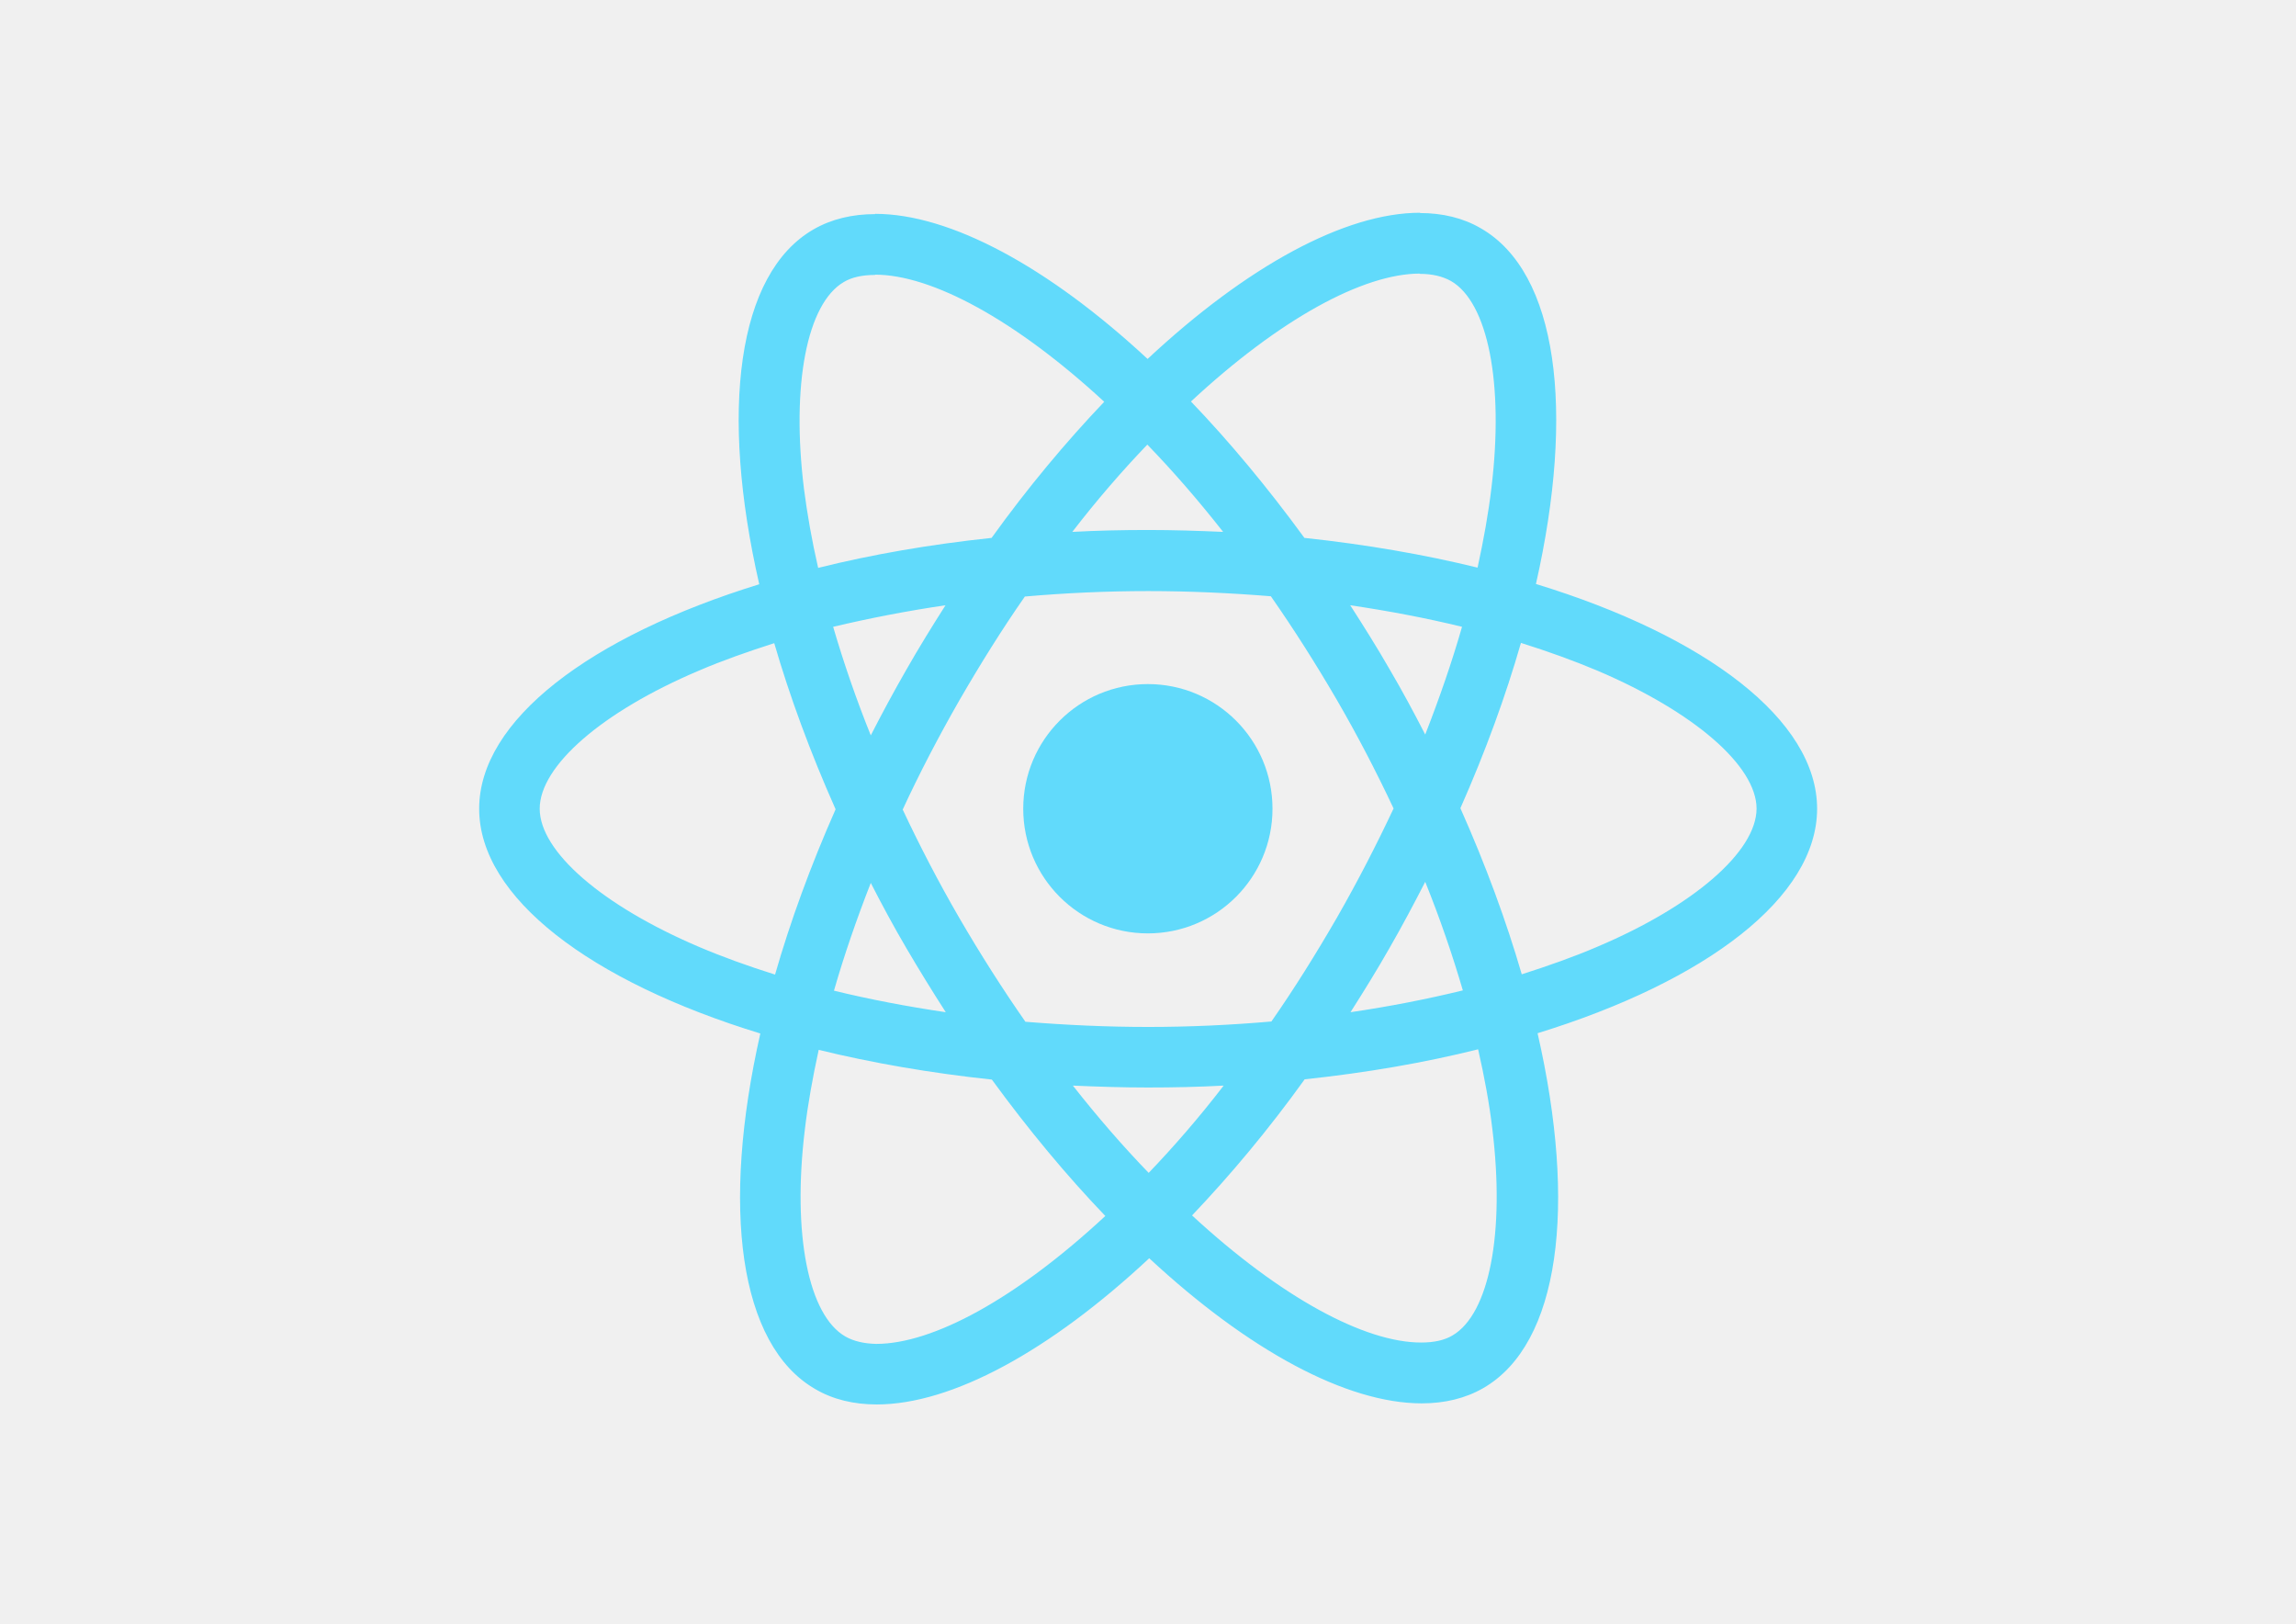
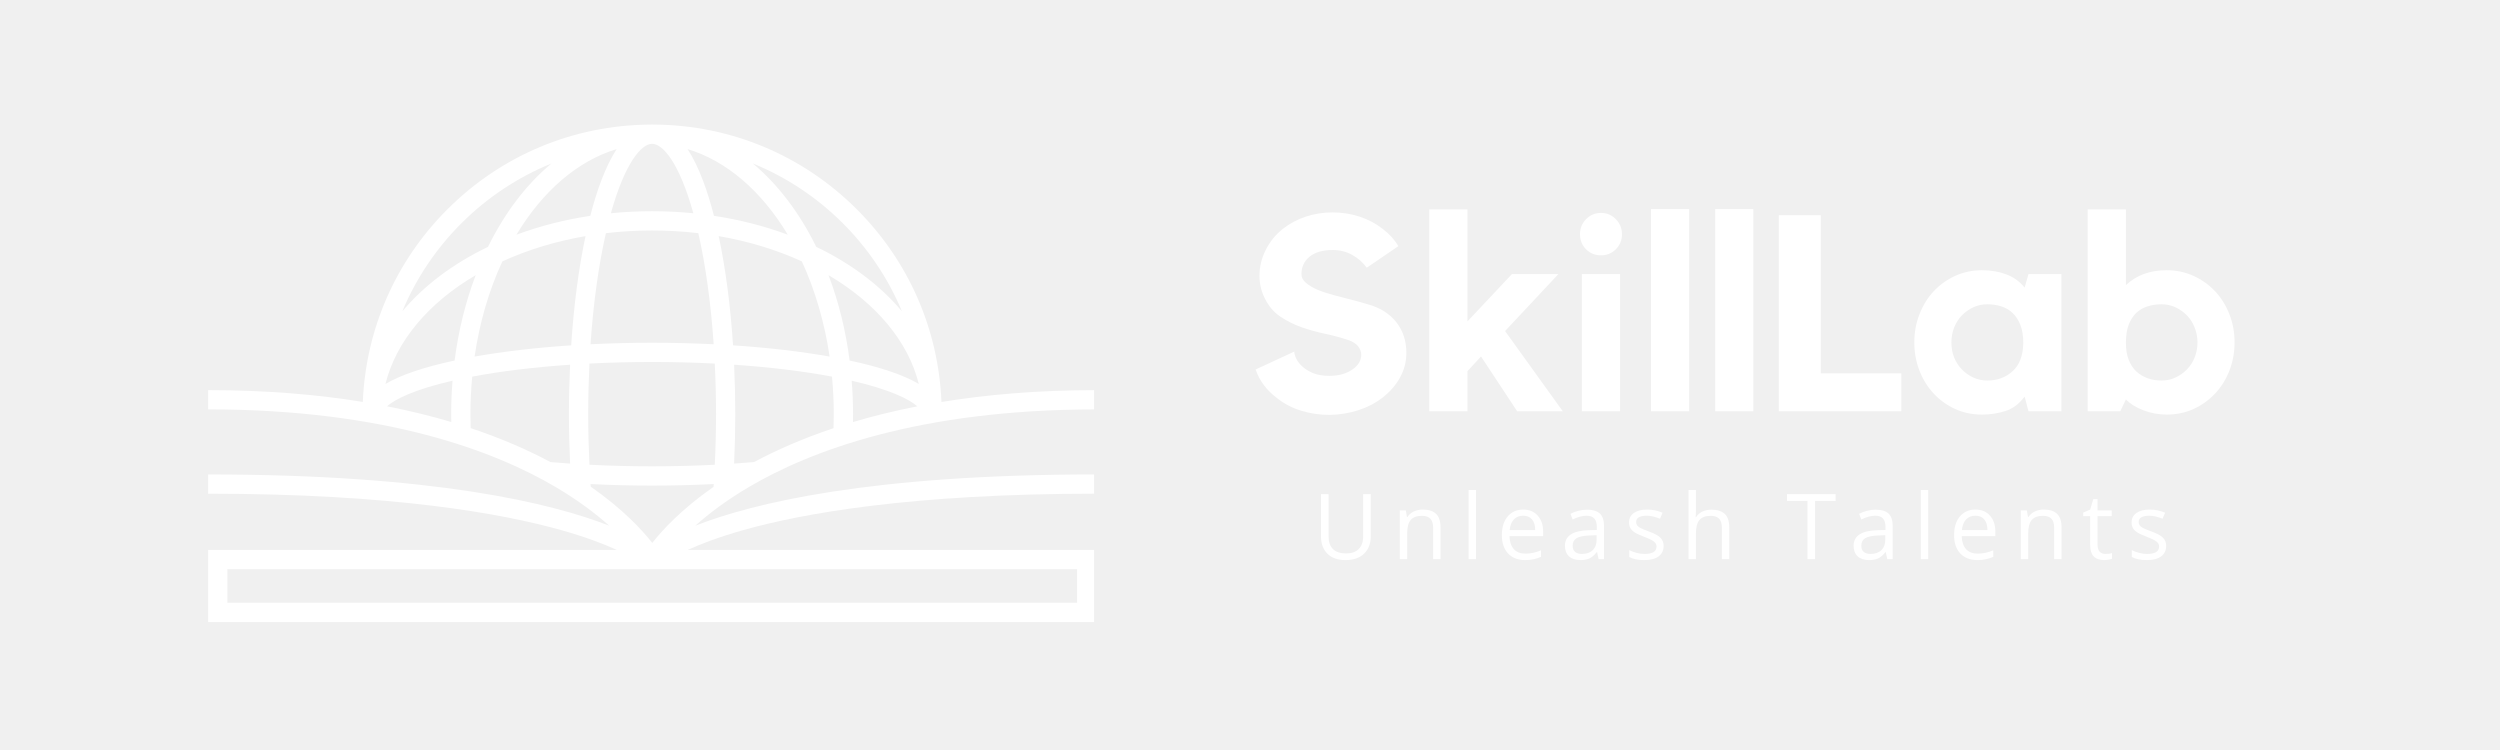
- <svg xmlns="http://www.w3.org/2000/svg" viewBox="0 0 841.9 595.3">
-   <g fill="#61DAFB">
-     <path d="M666.3 296.5c0-32.5-40.7-63.3-103.1-82.4 14.4-63.6 8-114.2-20.2-130.4-6.5-3.8-14.1-5.6-22.4-5.6v22.3c4.6 0 8.3.9 11.4 2.6 13.6 7.8 19.5 37.5 14.9 75.7-1.1 9.4-2.9 19.3-5.1 29.4-19.6-4.8-41-8.5-63.5-10.9-13.5-18.5-27.5-35.3-41.6-50 32.6-30.3 63.2-46.9 84-46.9V78c-27.5 0-63.5 19.6-99.9 53.6-36.4-33.8-72.4-53.2-99.9-53.2v22.3c20.7 0 51.4 16.5 84 46.6-14 14.7-28 31.4-41.3 49.9-22.6 2.4-44 6.1-63.6 11-2.3-10-4-19.7-5.2-29-4.7-38.2 1.1-67.9 14.6-75.8 3-1.8 6.9-2.6 11.5-2.6V78.5c-8.4 0-16 1.8-22.6 5.6-28.1 16.2-34.4 66.7-19.9 130.1-62.2 19.2-102.7 49.9-102.7 82.3 0 32.5 40.7 63.3 103.1 82.4-14.4 63.6-8 114.2 20.2 130.4 6.5 3.8 14.1 5.6 22.5 5.6 27.5 0 63.5-19.6 99.9-53.6 36.4 33.8 72.4 53.2 99.9 53.2 8.4 0 16-1.8 22.6-5.6 28.1-16.2 34.4-66.7 19.9-130.1 62-19.1 102.5-49.9 102.5-82.3zm-130.2-66.7c-3.7 12.9-8.3 26.2-13.5 39.5-4.1-8-8.4-16-13.1-24-4.6-8-9.5-15.8-14.4-23.4 14.2 2.1 27.9 4.7 41 7.9zm-45.8 106.5c-7.8 13.5-15.8 26.3-24.1 38.2-14.9 1.3-30 2-45.2 2-15.1 0-30.2-.7-45-1.9-8.3-11.9-16.4-24.6-24.2-38-7.6-13.1-14.5-26.4-20.8-39.8 6.2-13.4 13.2-26.8 20.7-39.9 7.8-13.5 15.8-26.3 24.1-38.2 14.9-1.3 30-2 45.2-2 15.1 0 30.2.7 45 1.9 8.3 11.9 16.4 24.6 24.2 38 7.6 13.1 14.5 26.4 20.8 39.8-6.3 13.4-13.2 26.8-20.7 39.9zm32.3-13c5.4 13.4 10 26.8 13.8 39.8-13.1 3.2-26.9 5.9-41.2 8 4.9-7.7 9.8-15.6 14.4-23.7 4.6-8 8.9-16.1 13-24.1zM421.2 430c-9.3-9.6-18.6-20.3-27.8-32 9 .4 18.2.7 27.5.7 9.4 0 18.7-.2 27.8-.7-9 11.7-18.3 22.4-27.5 32zm-74.4-58.9c-14.2-2.1-27.9-4.7-41-7.9 3.7-12.9 8.3-26.2 13.5-39.5 4.1 8 8.4 16 13.1 24 4.7 8 9.5 15.8 14.4 23.4zM420.7 163c9.3 9.6 18.6 20.3 27.8 32-9-.4-18.2-.7-27.5-.7-9.4 0-18.7.2-27.8.7 9-11.7 18.3-22.4 27.5-32zm-74 58.9c-4.9 7.7-9.8 15.6-14.4 23.7-4.6 8-8.9 16-13 24-5.4-13.4-10-26.8-13.8-39.8 13.1-3.1 26.9-5.8 41.2-7.9zm-90.5 125.2c-35.4-15.1-58.3-34.9-58.3-50.6 0-15.7 22.9-35.6 58.3-50.6 8.6-3.7 18-7 27.7-10.1 5.7 19.6 13.2 40 22.5 60.9-9.2 20.8-16.6 41.1-22.2 60.6-9.9-3.1-19.3-6.5-28-10.2zM310 490c-13.6-7.8-19.5-37.5-14.9-75.7 1.1-9.4 2.9-19.3 5.1-29.4 19.6 4.8 41 8.5 63.5 10.9 13.5 18.5 27.5 35.3 41.6 50-32.6 30.3-63.2 46.9-84 46.9-4.5-.1-8.3-1-11.3-2.7zm237.2-76.2c4.7 38.2-1.1 67.9-14.6 75.8-3 1.8-6.9 2.6-11.5 2.6-20.7 0-51.4-16.5-84-46.6 14-14.7 28-31.4 41.3-49.9 22.6-2.4 44-6.1 63.6-11 2.3 10.1 4.1 19.8 5.2 29.1zm38.5-66.7c-8.6 3.7-18 7-27.7 10.1-5.7-19.6-13.2-40-22.5-60.9 9.2-20.8 16.6-41.1 22.2-60.6 9.9 3.1 19.3 6.5 28.1 10.2 35.4 15.1 58.3 34.9 58.3 50.6-.1 15.7-23 35.6-58.4 50.6zM320.8 78.4z" />
-     <circle cx="420.9" cy="296.5" r="45.7" />
-     <path d="M520.5 78.1z" />
+ <svg xmlns="http://www.w3.org/2000/svg" width="500" zoomAndPan="magnify" viewBox="0 0 375 112.5" height="150" preserveAspectRatio="xMidYMid meet" version="1.0">
+   <defs>
+     <g />
+     <clipPath id="ad593bb2bd">
+       <path d="M 31.199 18.684 L 164.109 18.684 L 164.109 93.352 L 31.199 93.352 Z M 31.199 18.684 " clip-rule="nonzero" />
+     </clipPath>
+   </defs>
+   <g clip-path="url(#ad593bb2bd)">
+     <path fill="#ffffff" d="M 103.145 82.488 C 105.094 81.598 107.805 80.555 111.484 79.516 C 120.316 77.023 136.684 74.051 164.457 74.051 L 164.457 71.164 C 130.578 71.164 112.938 75.465 104.289 78.859 C 106.281 77.086 108.914 75.066 112.32 73.062 C 121.332 67.742 137.688 61.41 164.457 61.41 L 164.457 58.52 C 155.656 58.52 147.945 59.195 141.219 60.297 C 140.766 49.379 136.301 39.168 128.535 31.406 C 120.426 23.301 109.656 18.785 98.223 18.688 C 98.094 18.688 97.961 18.688 97.832 18.684 C 97.824 18.684 97.816 18.684 97.809 18.684 C 97.676 18.684 97.547 18.688 97.438 18.688 C 97.434 18.688 97.43 18.688 97.426 18.688 C 97.426 18.688 97.426 18.688 97.422 18.688 C 85.969 18.789 75.203 23.305 67.105 31.402 C 59.344 39.16 54.875 49.367 54.422 60.289 C 47.699 59.195 40.004 58.52 31.219 58.52 L 31.219 61.406 C 57.988 61.406 74.348 67.742 83.355 73.059 C 86.758 75.066 89.395 77.082 91.391 78.859 C 82.734 75.465 65.094 71.168 31.219 71.168 L 31.219 74.055 C 58.992 74.055 75.352 77.027 84.191 79.52 C 87.867 80.555 90.582 81.598 92.531 82.492 L 31.219 82.492 L 31.219 93.305 L 164.445 93.305 L 164.445 82.492 L 103.145 82.492 Z M 88.418 69.711 C 88.297 67.23 88.23 64.691 88.23 62.121 C 88.23 59.559 88.297 57.016 88.418 54.535 C 91.477 54.379 94.633 54.297 97.816 54.297 C 101.008 54.297 104.156 54.379 107.215 54.535 C 107.34 57.012 107.406 59.555 107.406 62.121 C 107.406 64.688 107.34 67.23 107.215 69.711 C 104.156 69.867 101.004 69.949 97.816 69.949 C 94.633 69.949 91.48 69.867 88.418 69.711 Z M 87.828 35.418 C 86.801 40.234 86.07 45.832 85.676 51.801 C 80.422 52.148 75.477 52.723 71.188 53.488 C 71.938 48.355 73.336 43.562 75.359 39.203 C 79.207 37.453 83.387 36.18 87.828 35.418 Z M 97.816 21.57 C 99.391 21.57 101.883 24.348 104 31.988 C 99.934 31.582 95.703 31.582 91.633 31.988 C 93.758 24.352 96.246 21.57 97.816 21.57 Z M 120.273 39.203 C 122.266 43.508 123.695 48.402 124.441 53.488 C 120.152 52.723 115.207 52.148 109.957 51.801 C 109.566 45.828 108.832 40.234 107.805 35.418 C 112.25 36.18 116.43 37.453 120.273 39.203 Z M 90.883 34.977 C 95.422 34.438 100.211 34.438 104.75 34.977 C 105.844 39.785 106.633 45.496 107.051 51.637 C 104.035 51.492 100.945 51.41 97.816 51.41 C 94.688 51.41 91.59 51.492 88.578 51.637 C 89 45.496 89.789 39.785 90.883 34.977 Z M 113.105 69.309 C 112.117 69.395 111.117 69.473 110.117 69.539 C 110.23 67.109 110.289 64.629 110.289 62.121 C 110.289 59.617 110.23 57.133 110.117 54.707 C 115.492 55.074 120.516 55.684 124.797 56.492 C 124.973 58.344 125.066 60.234 125.066 62.121 C 125.066 62.836 125.051 63.539 125.027 64.227 C 120.273 65.82 116.328 67.586 113.105 69.309 Z M 127.754 57.105 C 133.496 58.422 136.371 59.875 137.598 60.949 C 134.094 61.637 130.883 62.434 127.945 63.309 C 127.953 62.918 127.957 62.523 127.957 62.125 C 127.957 60.445 127.887 58.766 127.754 57.105 Z M 127.441 54.078 C 126.859 49.555 125.801 45.27 124.277 41.273 C 131.465 45.496 136.258 51.289 137.816 57.59 C 135.512 56.238 132.043 55.062 127.441 54.078 Z M 107.094 32.375 C 106.184 28.828 104.895 25.051 103.137 22.367 C 108.91 24.098 114.211 28.605 118.168 35.207 C 114.68 33.91 110.973 32.961 107.094 32.375 Z M 88.582 32.223 L 88.543 32.375 C 84.664 32.961 80.957 33.91 77.469 35.207 C 81.426 28.605 86.723 24.098 92.5 22.367 C 90.77 25.016 89.492 28.723 88.582 32.223 Z M 68.191 54.078 C 63.594 55.062 60.129 56.238 57.82 57.59 C 59.383 51.281 64.168 45.492 71.355 41.273 C 69.836 45.27 68.777 49.559 68.191 54.078 Z M 67.879 57.105 C 67.746 58.766 67.676 60.445 67.676 62.125 C 67.676 62.52 67.684 62.91 67.691 63.301 C 64.758 62.43 61.547 61.629 58.047 60.945 C 59.281 59.867 62.156 58.418 67.879 57.105 Z M 70.566 62.121 C 70.566 60.234 70.66 58.344 70.832 56.492 C 75.113 55.684 80.141 55.074 85.516 54.707 C 85.402 57.133 85.34 59.617 85.34 62.121 C 85.34 64.629 85.402 67.113 85.516 69.539 C 84.535 69.473 83.555 69.395 82.566 69.312 C 79.336 67.578 75.375 65.812 70.602 64.219 C 70.582 63.523 70.566 62.824 70.566 62.121 Z M 88.582 72.609 C 91.598 72.762 94.691 72.84 97.82 72.84 C 100.949 72.84 104.047 72.758 107.059 72.609 C 107.051 72.75 107.039 72.891 107.027 73.031 C 102.184 76.41 99.309 79.562 97.84 81.438 C 96.367 79.555 93.477 76.395 88.609 73 C 88.598 72.871 88.59 72.742 88.582 72.609 Z M 135.289 46.699 C 132.113 42.902 127.754 39.582 122.434 37.023 C 119.898 31.852 116.637 27.613 112.918 24.516 C 123 28.613 131.113 36.664 135.289 46.699 Z M 82.711 24.527 C 78.996 27.621 75.738 31.859 73.203 37.027 C 67.883 39.586 63.527 42.902 60.348 46.703 C 64.523 36.668 72.633 28.621 82.711 24.527 Z M 161.559 90.414 L 34.105 90.414 L 34.105 85.375 L 161.559 85.375 Z M 161.559 90.414 " fill-opacity="1" fill-rule="nonzero" />
+   </g>
+   <g fill="#ffffff" fill-opacity="1">
+     <g transform="translate(186.7191, 61.68898)">
+       <g>
+         <path d="M 20.656 -15.141 C 21.82 -14.453 22.707 -13.566 23.312 -12.484 C 23.926 -11.41 24.234 -10.164 24.234 -8.75 C 24.234 -7.426 23.91 -6.188 23.266 -5.031 C 22.629 -3.883 21.734 -2.867 20.578 -1.984 C 19.523 -1.18 18.328 -0.566 16.984 -0.141 C 15.641 0.285 14.223 0.516 12.734 0.547 C 11.242 0.547 9.82 0.336 8.469 -0.078 C 7.113 -0.492 5.91 -1.117 4.859 -1.953 C 3.273 -3.141 2.195 -4.578 1.625 -6.266 L 7.422 -8.953 C 7.422 -8.68 7.516 -8.336 7.703 -7.922 C 7.898 -7.504 8.207 -7.102 8.625 -6.719 C 9.039 -6.332 9.582 -6 10.25 -5.719 C 10.914 -5.445 11.727 -5.312 12.688 -5.312 C 13.469 -5.312 14.156 -5.406 14.75 -5.594 C 15.344 -5.789 15.836 -6.035 16.234 -6.328 C 16.641 -6.617 16.945 -6.945 17.156 -7.312 C 17.363 -7.688 17.469 -8.07 17.469 -8.469 C 17.469 -8.906 17.32 -9.316 17.031 -9.703 C 16.738 -10.086 16.289 -10.395 15.688 -10.625 C 14.57 -11.008 13.398 -11.332 12.172 -11.594 C 10.941 -11.852 9.742 -12.18 8.578 -12.578 C 7.422 -12.984 6.344 -13.52 5.344 -14.188 C 4.352 -14.852 3.566 -15.781 2.984 -16.969 C 2.461 -18.02 2.203 -19.141 2.203 -20.328 C 2.203 -21.648 2.508 -22.93 3.125 -24.172 C 3.75 -25.422 4.602 -26.477 5.688 -27.344 C 6.707 -28.145 7.852 -28.758 9.125 -29.188 C 10.395 -29.613 11.738 -29.828 13.156 -29.828 C 14.562 -29.828 15.906 -29.617 17.188 -29.203 C 18.477 -28.785 19.633 -28.176 20.656 -27.375 C 21.656 -26.633 22.445 -25.766 23.031 -24.766 L 18.297 -21.531 C 17.711 -22.332 16.984 -22.973 16.109 -23.453 C 15.242 -23.941 14.27 -24.188 13.188 -24.188 C 11.695 -24.188 10.539 -23.852 9.719 -23.188 C 8.906 -22.52 8.5 -21.648 8.5 -20.578 C 8.5 -20.078 8.727 -19.633 9.188 -19.25 C 9.645 -18.863 10.238 -18.516 10.969 -18.203 C 11.707 -17.898 12.531 -17.629 13.438 -17.391 C 14.352 -17.16 15.258 -16.926 16.156 -16.688 C 17.051 -16.457 17.898 -16.219 18.703 -15.969 C 19.504 -15.719 20.156 -15.441 20.656 -15.141 Z M 20.656 -15.141 " />
+       </g>
+     </g>
+   </g>
+   <g fill="#ffffff" fill-opacity="1">
+     <g transform="translate(212.4792, 61.68898)">
+       <g>
+         <path d="M 13.281 -12.031 L 21.938 0 L 15.094 0 L 9.672 -8.219 L 7.641 -6.016 L 7.641 0 L 1.906 0 L 1.906 -30.281 L 7.641 -30.281 L 7.641 -13.484 L 14.312 -20.578 L 21.281 -20.578 Z M 13.281 -12.031 " />
+       </g>
+     </g>
+   </g>
+   <g fill="#ffffff" fill-opacity="1">
+     <g transform="translate(234.9208, 61.68898)">
+       <g>
+         <path d="M 8.094 0 L 2.359 0 L 2.359 -20.578 L 8.094 -20.578 Z M 5.234 -23.391 C 4.348 -23.391 3.598 -23.691 2.984 -24.297 C 2.379 -24.91 2.078 -25.66 2.078 -26.547 C 2.078 -27.43 2.379 -28.188 2.984 -28.812 C 3.598 -29.438 4.348 -29.75 5.234 -29.75 C 6.109 -29.75 6.848 -29.438 7.453 -28.812 C 8.066 -28.188 8.375 -27.43 8.375 -26.547 C 8.375 -25.66 8.066 -24.91 7.453 -24.297 C 6.848 -23.691 6.109 -23.391 5.234 -23.391 Z M 5.234 -23.391 " />
+       </g>
+     </g>
+   </g>
+   <g fill="#ffffff" fill-opacity="1">
+     <g transform="translate(245.6231, 61.68898)">
+       <g>
+         <path d="M 2.031 -30.328 L 7.75 -30.328 L 7.75 0 L 2.031 0 Z M 2.031 -30.328 " />
+       </g>
+     </g>
+   </g>
+   <g fill="#ffffff" fill-opacity="1">
+     <g transform="translate(255.2468, 61.68898)">
+       <g>
+         <path d="M 2.031 -30.328 L 7.75 -30.328 L 7.75 0 L 2.031 0 Z M 2.031 -30.328 " />
+       </g>
+     </g>
+   </g>
+   <g fill="#ffffff" fill-opacity="1">
+     <g transform="translate(264.8706, 61.68898)">
+       <g>
+         <path d="M 8.25 -5.688 L 20.328 -5.688 L 20.328 0 L 1.953 0 L 1.953 -29.406 L 8.25 -29.406 Z M 8.25 -5.688 " />
+       </g>
+     </g>
+   </g>
+   <g fill="#ffffff" fill-opacity="1">
+     <g transform="translate(285.8188, 61.68898)">
+       <g>
+         <path d="M 23.391 -20.578 L 23.391 0 L 18.453 0 L 17.875 -2.203 C 17.07 -1.117 16.109 -0.395 14.984 -0.031 C 13.867 0.32 12.703 0.5 11.484 0.5 C 10.023 0.5 8.676 0.219 7.438 -0.344 C 6.207 -0.914 5.133 -1.691 4.219 -2.672 C 3.312 -3.648 2.602 -4.797 2.094 -6.109 C 1.582 -7.43 1.328 -8.836 1.328 -10.328 C 1.328 -11.816 1.582 -13.219 2.094 -14.531 C 2.602 -15.852 3.312 -17.004 4.219 -17.984 C 5.133 -18.961 6.207 -19.734 7.438 -20.297 C 8.676 -20.867 10.023 -21.156 11.484 -21.156 C 12.816 -21.156 14.035 -20.945 15.141 -20.531 C 16.242 -20.113 17.156 -19.453 17.875 -18.547 L 18.453 -20.578 Z M 17.672 -10.25 C 17.672 -11.32 17.523 -12.223 17.234 -12.953 C 16.941 -13.691 16.551 -14.289 16.062 -14.75 C 15.582 -15.207 15.02 -15.535 14.375 -15.734 C 13.727 -15.941 13.031 -16.047 12.281 -16.047 C 11.531 -16.047 10.828 -15.895 10.172 -15.594 C 9.523 -15.289 8.953 -14.883 8.453 -14.375 C 7.961 -13.863 7.578 -13.254 7.297 -12.547 C 7.023 -11.836 6.891 -11.098 6.891 -10.328 C 6.891 -9.523 7.023 -8.773 7.297 -8.078 C 7.578 -7.391 7.961 -6.789 8.453 -6.281 C 8.953 -5.77 9.523 -5.363 10.172 -5.062 C 10.828 -4.758 11.531 -4.609 12.281 -4.609 C 13.77 -4.609 15.031 -5.07 16.062 -6 C 17.102 -6.926 17.641 -8.344 17.672 -10.25 Z M 17.672 -10.25 " />
+       </g>
+     </g>
+   </g>
+   <g fill="#ffffff" fill-opacity="1">
+     <g transform="translate(311.247, 61.68898)">
+       <g>
+         <path d="M 13.766 -21.156 C 15.211 -21.156 16.555 -20.867 17.797 -20.297 C 19.035 -19.734 20.113 -18.961 21.031 -17.984 C 21.945 -17.004 22.66 -15.852 23.172 -14.531 C 23.68 -13.219 23.938 -11.816 23.938 -10.328 C 23.938 -8.836 23.68 -7.43 23.172 -6.109 C 22.66 -4.797 21.945 -3.648 21.031 -2.672 C 20.113 -1.691 19.035 -0.914 17.797 -0.344 C 16.555 0.219 15.211 0.5 13.766 0.5 C 12.555 0.5 11.391 0.285 10.266 -0.141 C 9.148 -0.566 8.273 -1.113 7.641 -1.781 L 6.797 0 L 1.906 0 L 1.906 -30.281 L 7.641 -30.281 L 7.641 -18.922 C 9.211 -20.41 11.254 -21.156 13.766 -21.156 Z M 12.984 -4.609 C 13.734 -4.609 14.43 -4.758 15.078 -5.062 C 15.723 -5.363 16.297 -5.77 16.797 -6.281 C 17.297 -6.789 17.68 -7.391 17.953 -8.078 C 18.234 -8.773 18.375 -9.523 18.375 -10.328 C 18.375 -11.098 18.234 -11.836 17.953 -12.547 C 17.68 -13.254 17.297 -13.863 16.797 -14.375 C 16.297 -14.883 15.723 -15.289 15.078 -15.594 C 14.43 -15.895 13.734 -16.047 12.984 -16.047 C 12.234 -16.047 11.535 -15.941 10.891 -15.734 C 10.242 -15.535 9.676 -15.207 9.188 -14.75 C 8.707 -14.289 8.328 -13.691 8.047 -12.953 C 7.773 -12.223 7.641 -11.32 7.641 -10.25 C 7.641 -9.281 7.773 -8.441 8.047 -7.734 C 8.328 -7.023 8.707 -6.441 9.188 -5.984 C 9.676 -5.535 10.242 -5.191 10.891 -4.953 C 11.535 -4.723 12.234 -4.609 12.984 -4.609 Z M 12.984 -4.609 " />
+       </g>
+     </g>
+   </g>
+   <g fill="#ffffff" fill-opacity="1">
+     <g transform="translate(196.9114, 83.87292)">
+       <g>
+         <path d="M 8.703 -9.75 L 8.703 -3.438 C 8.703 -2.332 8.363 -1.457 7.688 -0.812 C 7.02 -0.176 6.098 0.141 4.922 0.141 C 3.754 0.141 2.848 -0.176 2.203 -0.812 C 1.555 -1.457 1.234 -2.344 1.234 -3.469 L 1.234 -9.75 L 2.375 -9.75 L 2.375 -3.391 C 2.375 -2.578 2.594 -1.953 3.031 -1.516 C 3.477 -1.078 4.133 -0.859 5 -0.859 C 5.82 -0.859 6.453 -1.078 6.891 -1.516 C 7.336 -1.953 7.562 -2.582 7.562 -3.406 L 7.562 -9.75 Z M 8.703 -9.75 " />
+       </g>
+     </g>
+   </g>
+   <g fill="#ffffff" fill-opacity="1">
+     <g transform="translate(208.7951, 83.87292)">
+       <g>
+         <path d="M 6.172 0 L 6.172 -4.734 C 6.172 -5.328 6.035 -5.77 5.766 -6.062 C 5.492 -6.352 5.07 -6.5 4.5 -6.5 C 3.727 -6.5 3.164 -6.289 2.812 -5.875 C 2.457 -5.469 2.281 -4.785 2.281 -3.828 L 2.281 0 L 1.172 0 L 1.172 -7.312 L 2.078 -7.312 L 2.25 -6.312 L 2.312 -6.312 C 2.531 -6.664 2.844 -6.941 3.25 -7.141 C 3.664 -7.336 4.125 -7.438 4.625 -7.438 C 5.508 -7.438 6.172 -7.223 6.609 -6.797 C 7.055 -6.379 7.281 -5.703 7.281 -4.766 L 7.281 0 Z M 6.172 0 " />
+       </g>
+     </g>
+   </g>
+   <g fill="#ffffff" fill-opacity="1">
+     <g transform="translate(219.1182, 83.87292)">
+       <g>
+         <path d="M 2.281 0 L 1.172 0 L 1.172 -10.375 L 2.281 -10.375 Z M 2.281 0 " />
+       </g>
+     </g>
+   </g>
+   <g fill="#ffffff" fill-opacity="1">
+     <g transform="translate(224.5133, 83.87292)">
+       <g>
+         <path d="M 4.266 0.141 C 3.18 0.141 2.328 -0.188 1.703 -0.844 C 1.078 -1.508 0.766 -2.426 0.766 -3.594 C 0.766 -4.77 1.051 -5.703 1.625 -6.391 C 2.207 -7.086 2.988 -7.438 3.969 -7.438 C 4.883 -7.438 5.609 -7.133 6.141 -6.531 C 6.68 -5.938 6.953 -5.145 6.953 -4.156 L 6.953 -3.453 L 1.906 -3.453 C 1.938 -2.598 2.156 -1.945 2.562 -1.5 C 2.977 -1.051 3.555 -0.828 4.297 -0.828 C 5.086 -0.828 5.867 -0.992 6.641 -1.328 L 6.641 -0.344 C 6.242 -0.176 5.867 -0.055 5.516 0.016 C 5.172 0.098 4.754 0.141 4.266 0.141 Z M 3.953 -6.516 C 3.367 -6.516 2.898 -6.32 2.547 -5.938 C 2.203 -5.562 2 -5.035 1.938 -4.359 L 5.766 -4.359 C 5.766 -5.055 5.609 -5.586 5.297 -5.953 C 4.984 -6.328 4.535 -6.516 3.953 -6.516 Z M 3.953 -6.516 " />
+       </g>
+     </g>
+   </g>
+   <g fill="#ffffff" fill-opacity="1">
+     <g transform="translate(234.1163, 83.87292)">
+       <g>
+         <path d="M 5.672 0 L 5.453 -1.047 L 5.391 -1.047 C 5.023 -0.586 4.66 -0.273 4.297 -0.109 C 3.941 0.055 3.492 0.141 2.953 0.141 C 2.223 0.141 1.648 -0.047 1.234 -0.422 C 0.828 -0.797 0.625 -1.328 0.625 -2.016 C 0.625 -3.492 1.805 -4.27 4.172 -4.344 L 5.406 -4.375 L 5.406 -4.828 C 5.406 -5.398 5.281 -5.82 5.031 -6.094 C 4.789 -6.375 4.398 -6.516 3.859 -6.516 C 3.242 -6.516 2.551 -6.328 1.781 -5.953 L 1.453 -6.797 C 1.805 -6.992 2.195 -7.145 2.625 -7.25 C 3.062 -7.363 3.492 -7.422 3.922 -7.422 C 4.797 -7.422 5.441 -7.227 5.859 -6.844 C 6.273 -6.457 6.484 -5.836 6.484 -4.984 L 6.484 0 Z M 3.172 -0.781 C 3.859 -0.781 4.395 -0.969 4.781 -1.344 C 5.176 -1.719 5.375 -2.25 5.375 -2.938 L 5.375 -3.594 L 4.281 -3.547 C 3.395 -3.516 2.754 -3.379 2.359 -3.141 C 1.973 -2.898 1.781 -2.52 1.781 -2 C 1.781 -1.602 1.898 -1.301 2.141 -1.094 C 2.391 -0.883 2.734 -0.781 3.172 -0.781 Z M 3.172 -0.781 " />
+       </g>
+     </g>
+   </g>
+   <g fill="#ffffff" fill-opacity="1">
+     <g transform="translate(243.6525, 83.87292)">
+       <g>
+         <path d="M 5.891 -2 C 5.891 -1.312 5.633 -0.781 5.125 -0.406 C 4.625 -0.039 3.914 0.141 3 0.141 C 2.031 0.141 1.273 -0.016 0.734 -0.328 L 0.734 -1.359 C 1.078 -1.18 1.445 -1.039 1.844 -0.938 C 2.25 -0.832 2.641 -0.781 3.016 -0.781 C 3.598 -0.781 4.047 -0.867 4.359 -1.047 C 4.672 -1.234 4.828 -1.52 4.828 -1.906 C 4.828 -2.188 4.703 -2.426 4.453 -2.625 C 4.203 -2.832 3.719 -3.07 3 -3.344 C 2.32 -3.602 1.836 -3.828 1.547 -4.016 C 1.266 -4.203 1.051 -4.414 0.906 -4.656 C 0.77 -4.895 0.703 -5.18 0.703 -5.516 C 0.703 -6.109 0.941 -6.578 1.422 -6.922 C 1.91 -7.266 2.578 -7.438 3.422 -7.438 C 4.211 -7.438 4.984 -7.281 5.734 -6.969 L 5.344 -6.062 C 4.602 -6.363 3.938 -6.516 3.344 -6.516 C 2.82 -6.516 2.426 -6.43 2.156 -6.266 C 1.895 -6.098 1.766 -5.875 1.766 -5.594 C 1.766 -5.395 1.812 -5.223 1.906 -5.078 C 2.008 -4.941 2.172 -4.812 2.391 -4.688 C 2.617 -4.562 3.047 -4.383 3.672 -4.156 C 4.535 -3.844 5.117 -3.523 5.422 -3.203 C 5.734 -2.879 5.891 -2.477 5.891 -2 Z M 5.891 -2 " />
+       </g>
+     </g>
+   </g>
+   <g fill="#ffffff" fill-opacity="1">
+     <g transform="translate(252.1085, 83.87292)">
+       <g>
+         <path d="M 6.172 0 L 6.172 -4.734 C 6.172 -5.328 6.035 -5.77 5.766 -6.062 C 5.492 -6.352 5.07 -6.5 4.5 -6.5 C 3.727 -6.5 3.164 -6.289 2.812 -5.875 C 2.457 -5.457 2.281 -4.773 2.281 -3.828 L 2.281 0 L 1.172 0 L 1.172 -10.375 L 2.281 -10.375 L 2.281 -7.234 C 2.281 -6.859 2.266 -6.547 2.234 -6.297 L 2.297 -6.297 C 2.516 -6.648 2.82 -6.926 3.219 -7.125 C 3.625 -7.32 4.082 -7.422 4.594 -7.422 C 5.488 -7.422 6.16 -7.207 6.609 -6.781 C 7.055 -6.363 7.281 -5.691 7.281 -4.766 L 7.281 0 Z M 6.172 0 " />
+       </g>
+     </g>
+   </g>
+   <g fill="#ffffff" fill-opacity="1">
+     <g transform="translate(262.4317, 83.87292)">
+       <g />
+     </g>
+   </g>
+   <g fill="#ffffff" fill-opacity="1">
+     <g transform="translate(267.9201, 83.87292)">
+       <g>
+         <path d="M 4.344 0 L 3.203 0 L 3.203 -8.734 L 0.125 -8.734 L 0.125 -9.75 L 7.422 -9.75 L 7.422 -8.734 L 4.344 -8.734 Z M 4.344 0 " />
+       </g>
+     </g>
+   </g>
+   <g fill="#ffffff" fill-opacity="1">
+     <g transform="translate(277.4164, 83.87292)">
+       <g>
+         <path d="M 5.672 0 L 5.453 -1.047 L 5.391 -1.047 C 5.023 -0.586 4.66 -0.273 4.297 -0.109 C 3.941 0.055 3.492 0.141 2.953 0.141 C 2.223 0.141 1.648 -0.047 1.234 -0.422 C 0.828 -0.797 0.625 -1.328 0.625 -2.016 C 0.625 -3.492 1.805 -4.27 4.172 -4.344 L 5.406 -4.375 L 5.406 -4.828 C 5.406 -5.398 5.281 -5.82 5.031 -6.094 C 4.789 -6.375 4.398 -6.516 3.859 -6.516 C 3.242 -6.516 2.551 -6.328 1.781 -5.953 L 1.453 -6.797 C 1.805 -6.992 2.195 -7.145 2.625 -7.25 C 3.062 -7.363 3.492 -7.422 3.922 -7.422 C 4.797 -7.422 5.441 -7.227 5.859 -6.844 C 6.273 -6.457 6.484 -5.836 6.484 -4.984 L 6.484 0 Z M 3.172 -0.781 C 3.859 -0.781 4.395 -0.969 4.781 -1.344 C 5.176 -1.719 5.375 -2.25 5.375 -2.938 L 5.375 -3.594 L 4.281 -3.547 C 3.395 -3.516 2.754 -3.379 2.359 -3.141 C 1.973 -2.898 1.781 -2.52 1.781 -2 C 1.781 -1.602 1.898 -1.301 2.141 -1.094 C 2.391 -0.883 2.734 -0.781 3.172 -0.781 Z M 3.172 -0.781 " />
+       </g>
+     </g>
+   </g>
+   <g fill="#ffffff" fill-opacity="1">
+     <g transform="translate(286.9526, 83.87292)">
+       <g>
+         <path d="M 2.281 0 L 1.172 0 L 1.172 -10.375 L 2.281 -10.375 Z M 2.281 0 " />
+       </g>
+     </g>
+   </g>
+   <g fill="#ffffff" fill-opacity="1">
+     <g transform="translate(292.3477, 83.87292)">
+       <g>
+         <path d="M 4.266 0.141 C 3.18 0.141 2.328 -0.188 1.703 -0.844 C 1.078 -1.508 0.766 -2.426 0.766 -3.594 C 0.766 -4.77 1.051 -5.703 1.625 -6.391 C 2.207 -7.086 2.988 -7.438 3.969 -7.438 C 4.883 -7.438 5.609 -7.133 6.141 -6.531 C 6.68 -5.938 6.953 -5.145 6.953 -4.156 L 6.953 -3.453 L 1.906 -3.453 C 1.938 -2.598 2.156 -1.945 2.562 -1.5 C 2.977 -1.051 3.555 -0.828 4.297 -0.828 C 5.086 -0.828 5.867 -0.992 6.641 -1.328 L 6.641 -0.344 C 6.242 -0.176 5.867 -0.055 5.516 0.016 C 5.172 0.098 4.754 0.141 4.266 0.141 Z M 3.953 -6.516 C 3.367 -6.516 2.898 -6.32 2.547 -5.938 C 2.203 -5.562 2 -5.035 1.938 -4.359 L 5.766 -4.359 C 5.766 -5.055 5.609 -5.586 5.297 -5.953 C 4.984 -6.328 4.535 -6.516 3.953 -6.516 Z M 3.953 -6.516 " />
+       </g>
+     </g>
+   </g>
+   <g fill="#ffffff" fill-opacity="1">
+     <g transform="translate(301.9507, 83.87292)">
+       <g>
+         <path d="M 6.172 0 L 6.172 -4.734 C 6.172 -5.328 6.035 -5.77 5.766 -6.062 C 5.492 -6.352 5.07 -6.5 4.5 -6.5 C 3.727 -6.5 3.164 -6.289 2.812 -5.875 C 2.457 -5.469 2.281 -4.785 2.281 -3.828 L 2.281 0 L 1.172 0 L 1.172 -7.312 L 2.078 -7.312 L 2.25 -6.312 L 2.312 -6.312 C 2.531 -6.664 2.844 -6.941 3.25 -7.141 C 3.664 -7.336 4.125 -7.438 4.625 -7.438 C 5.508 -7.438 6.172 -7.223 6.609 -6.797 C 7.055 -6.379 7.281 -5.703 7.281 -4.766 L 7.281 0 Z M 6.172 0 " />
+       </g>
+     </g>
+   </g>
+   <g fill="#ffffff" fill-opacity="1">
+     <g transform="translate(312.2738, 83.87292)">
+       <g>
+         <path d="M 3.531 -0.781 C 3.727 -0.781 3.914 -0.789 4.094 -0.812 C 4.281 -0.844 4.426 -0.875 4.531 -0.906 L 4.531 -0.062 C 4.414 -0.008 4.238 0.035 4 0.078 C 3.77 0.117 3.562 0.141 3.375 0.141 C 1.957 0.141 1.25 -0.602 1.25 -2.094 L 1.25 -6.453 L 0.203 -6.453 L 0.203 -6.984 L 1.25 -7.438 L 1.719 -9 L 2.359 -9 L 2.359 -7.312 L 4.484 -7.312 L 4.484 -6.453 L 2.359 -6.453 L 2.359 -2.141 C 2.359 -1.703 2.461 -1.363 2.672 -1.125 C 2.879 -0.895 3.164 -0.781 3.531 -0.781 Z M 3.531 -0.781 " />
+       </g>
+     </g>
+   </g>
+   <g fill="#ffffff" fill-opacity="1">
+     <g transform="translate(319.036, 83.87292)">
+       <g>
+         <path d="M 5.891 -2 C 5.891 -1.312 5.633 -0.781 5.125 -0.406 C 4.625 -0.039 3.914 0.141 3 0.141 C 2.031 0.141 1.273 -0.016 0.734 -0.328 L 0.734 -1.359 C 1.078 -1.18 1.445 -1.039 1.844 -0.938 C 2.25 -0.832 2.641 -0.781 3.016 -0.781 C 3.598 -0.781 4.047 -0.867 4.359 -1.047 C 4.672 -1.234 4.828 -1.52 4.828 -1.906 C 4.828 -2.188 4.703 -2.426 4.453 -2.625 C 4.203 -2.832 3.719 -3.07 3 -3.344 C 2.32 -3.602 1.836 -3.828 1.547 -4.016 C 1.266 -4.203 1.051 -4.414 0.906 -4.656 C 0.77 -4.895 0.703 -5.18 0.703 -5.516 C 0.703 -6.109 0.941 -6.578 1.422 -6.922 C 1.91 -7.266 2.578 -7.438 3.422 -7.438 C 4.211 -7.438 4.984 -7.281 5.734 -6.969 L 5.344 -6.062 C 4.602 -6.363 3.938 -6.516 3.344 -6.516 C 2.82 -6.516 2.426 -6.43 2.156 -6.266 C 1.895 -6.098 1.766 -5.875 1.766 -5.594 C 1.766 -5.395 1.812 -5.223 1.906 -5.078 C 2.008 -4.941 2.172 -4.812 2.391 -4.688 C 2.617 -4.562 3.047 -4.383 3.672 -4.156 C 4.535 -3.844 5.117 -3.523 5.422 -3.203 C 5.734 -2.879 5.891 -2.477 5.891 -2 Z M 5.891 -2 " />
+       </g>
+     </g>
  </g>
</svg>
